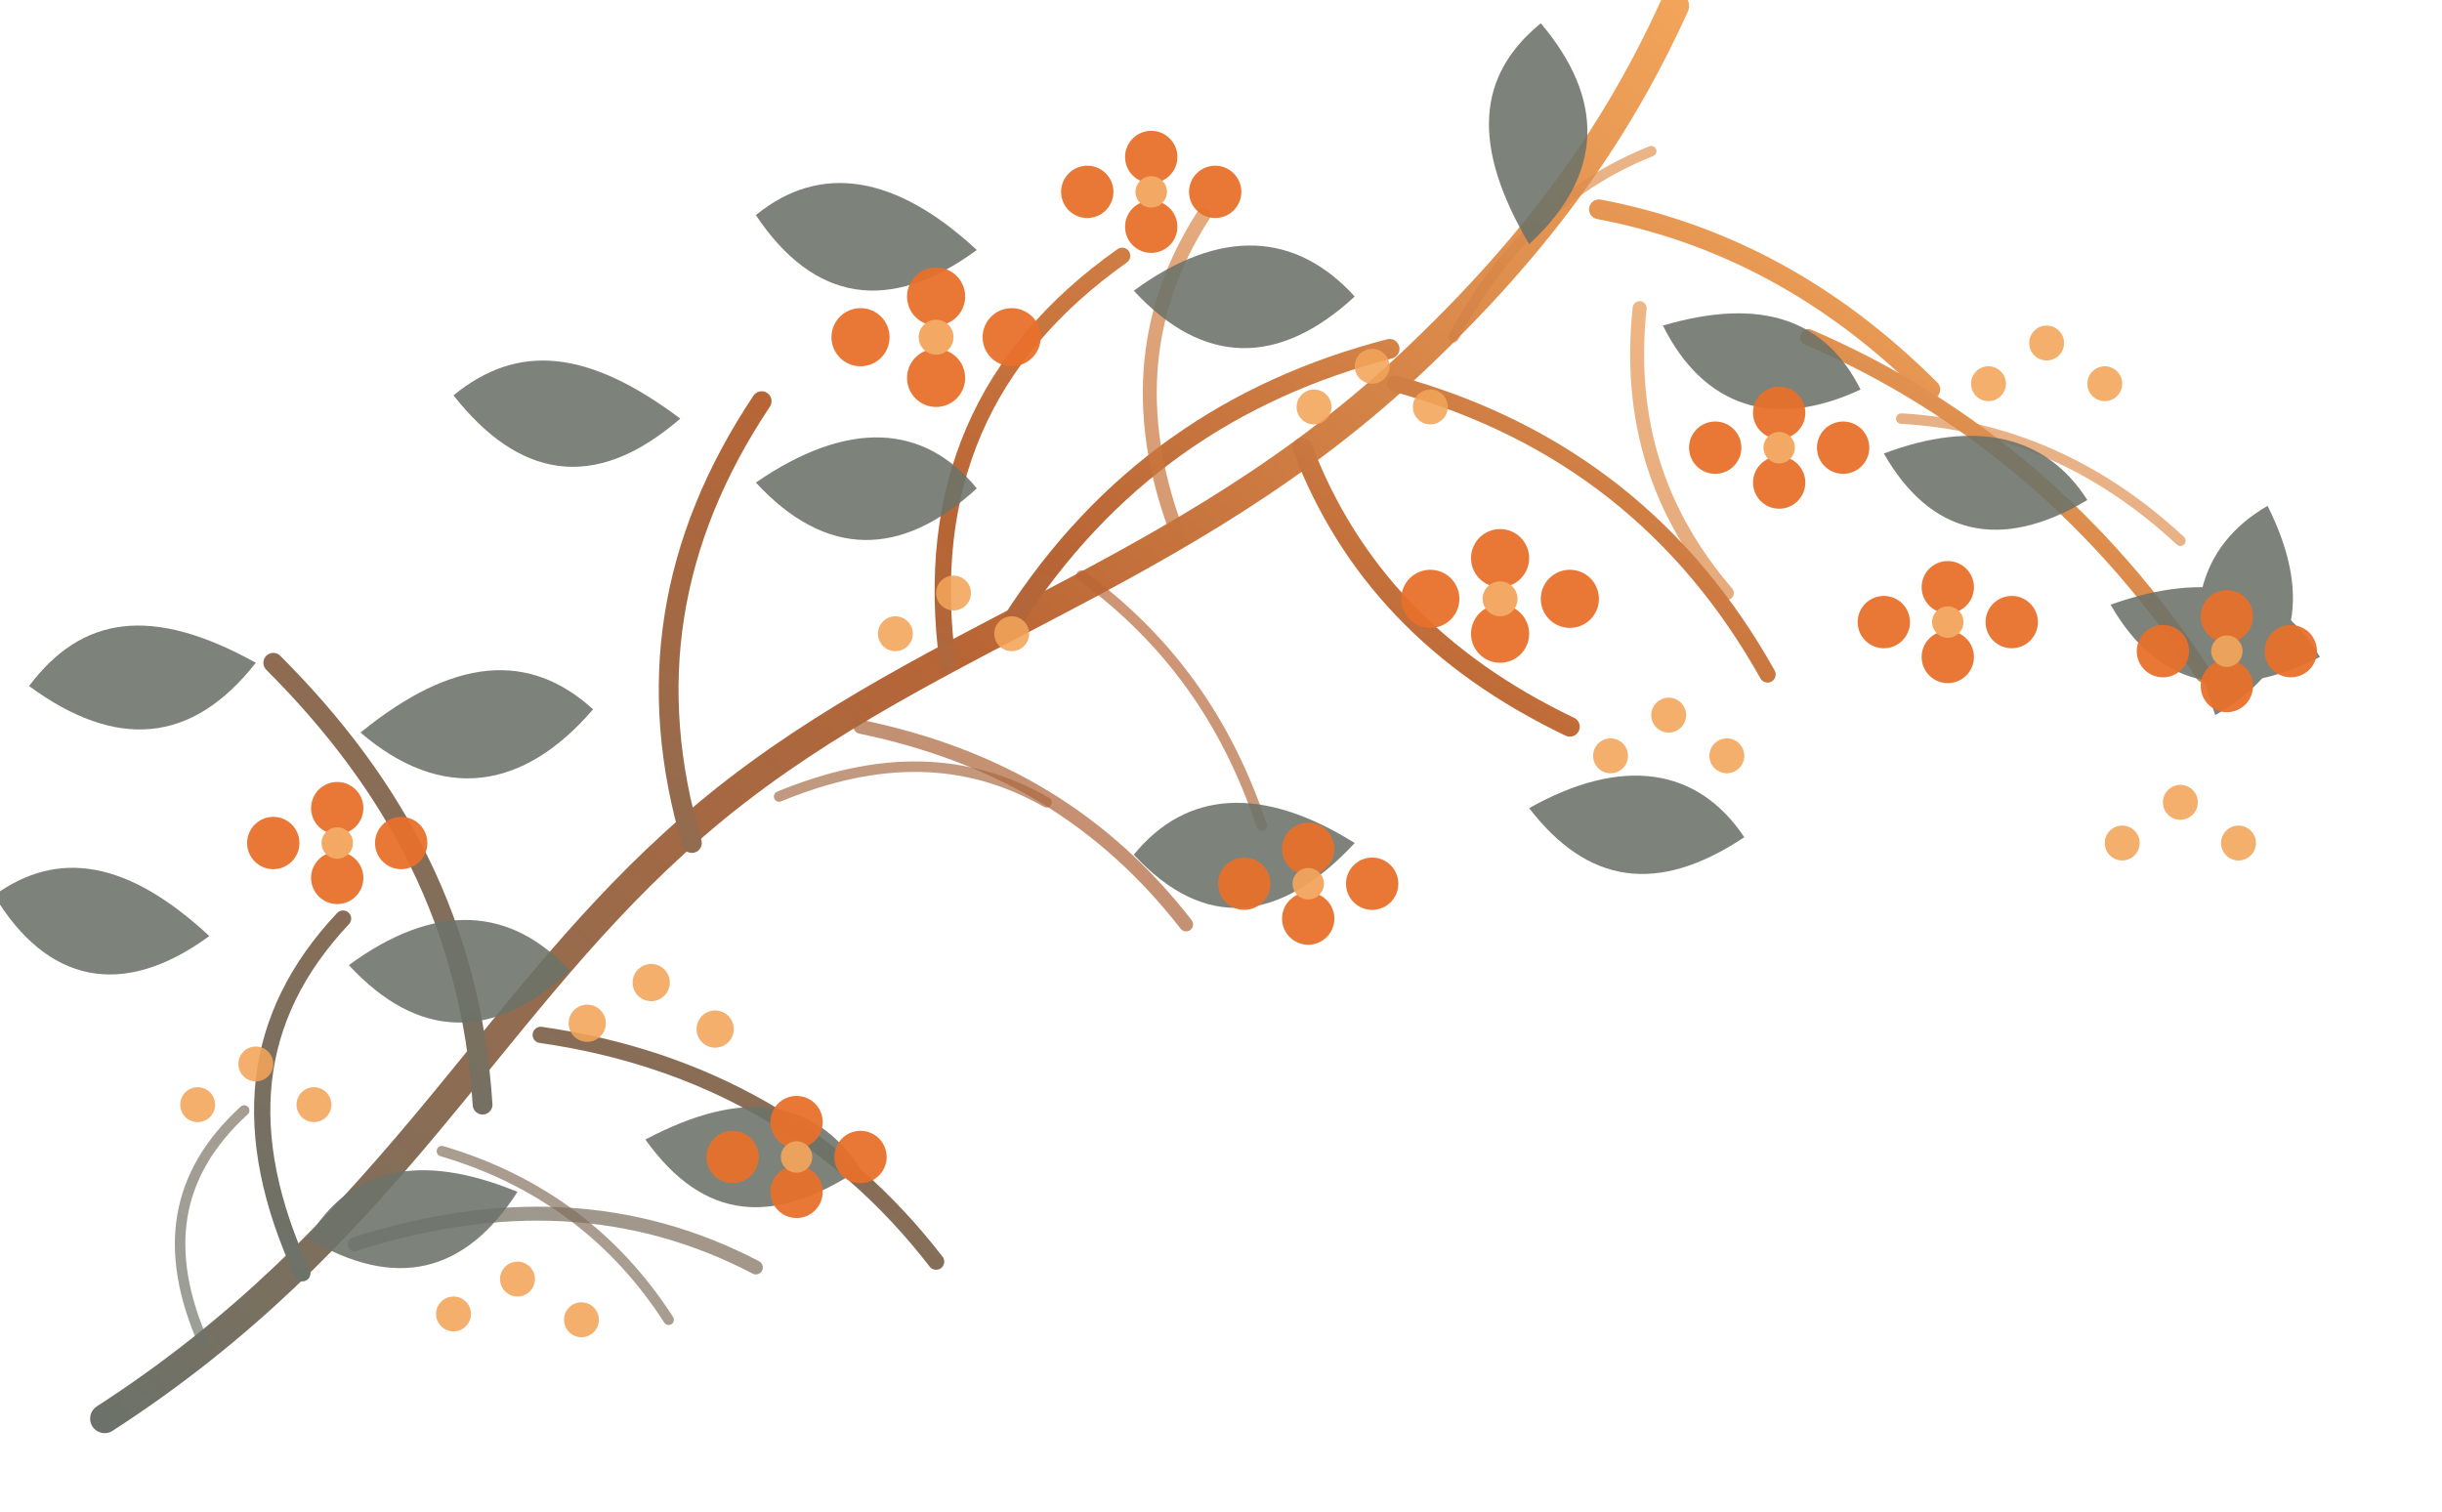
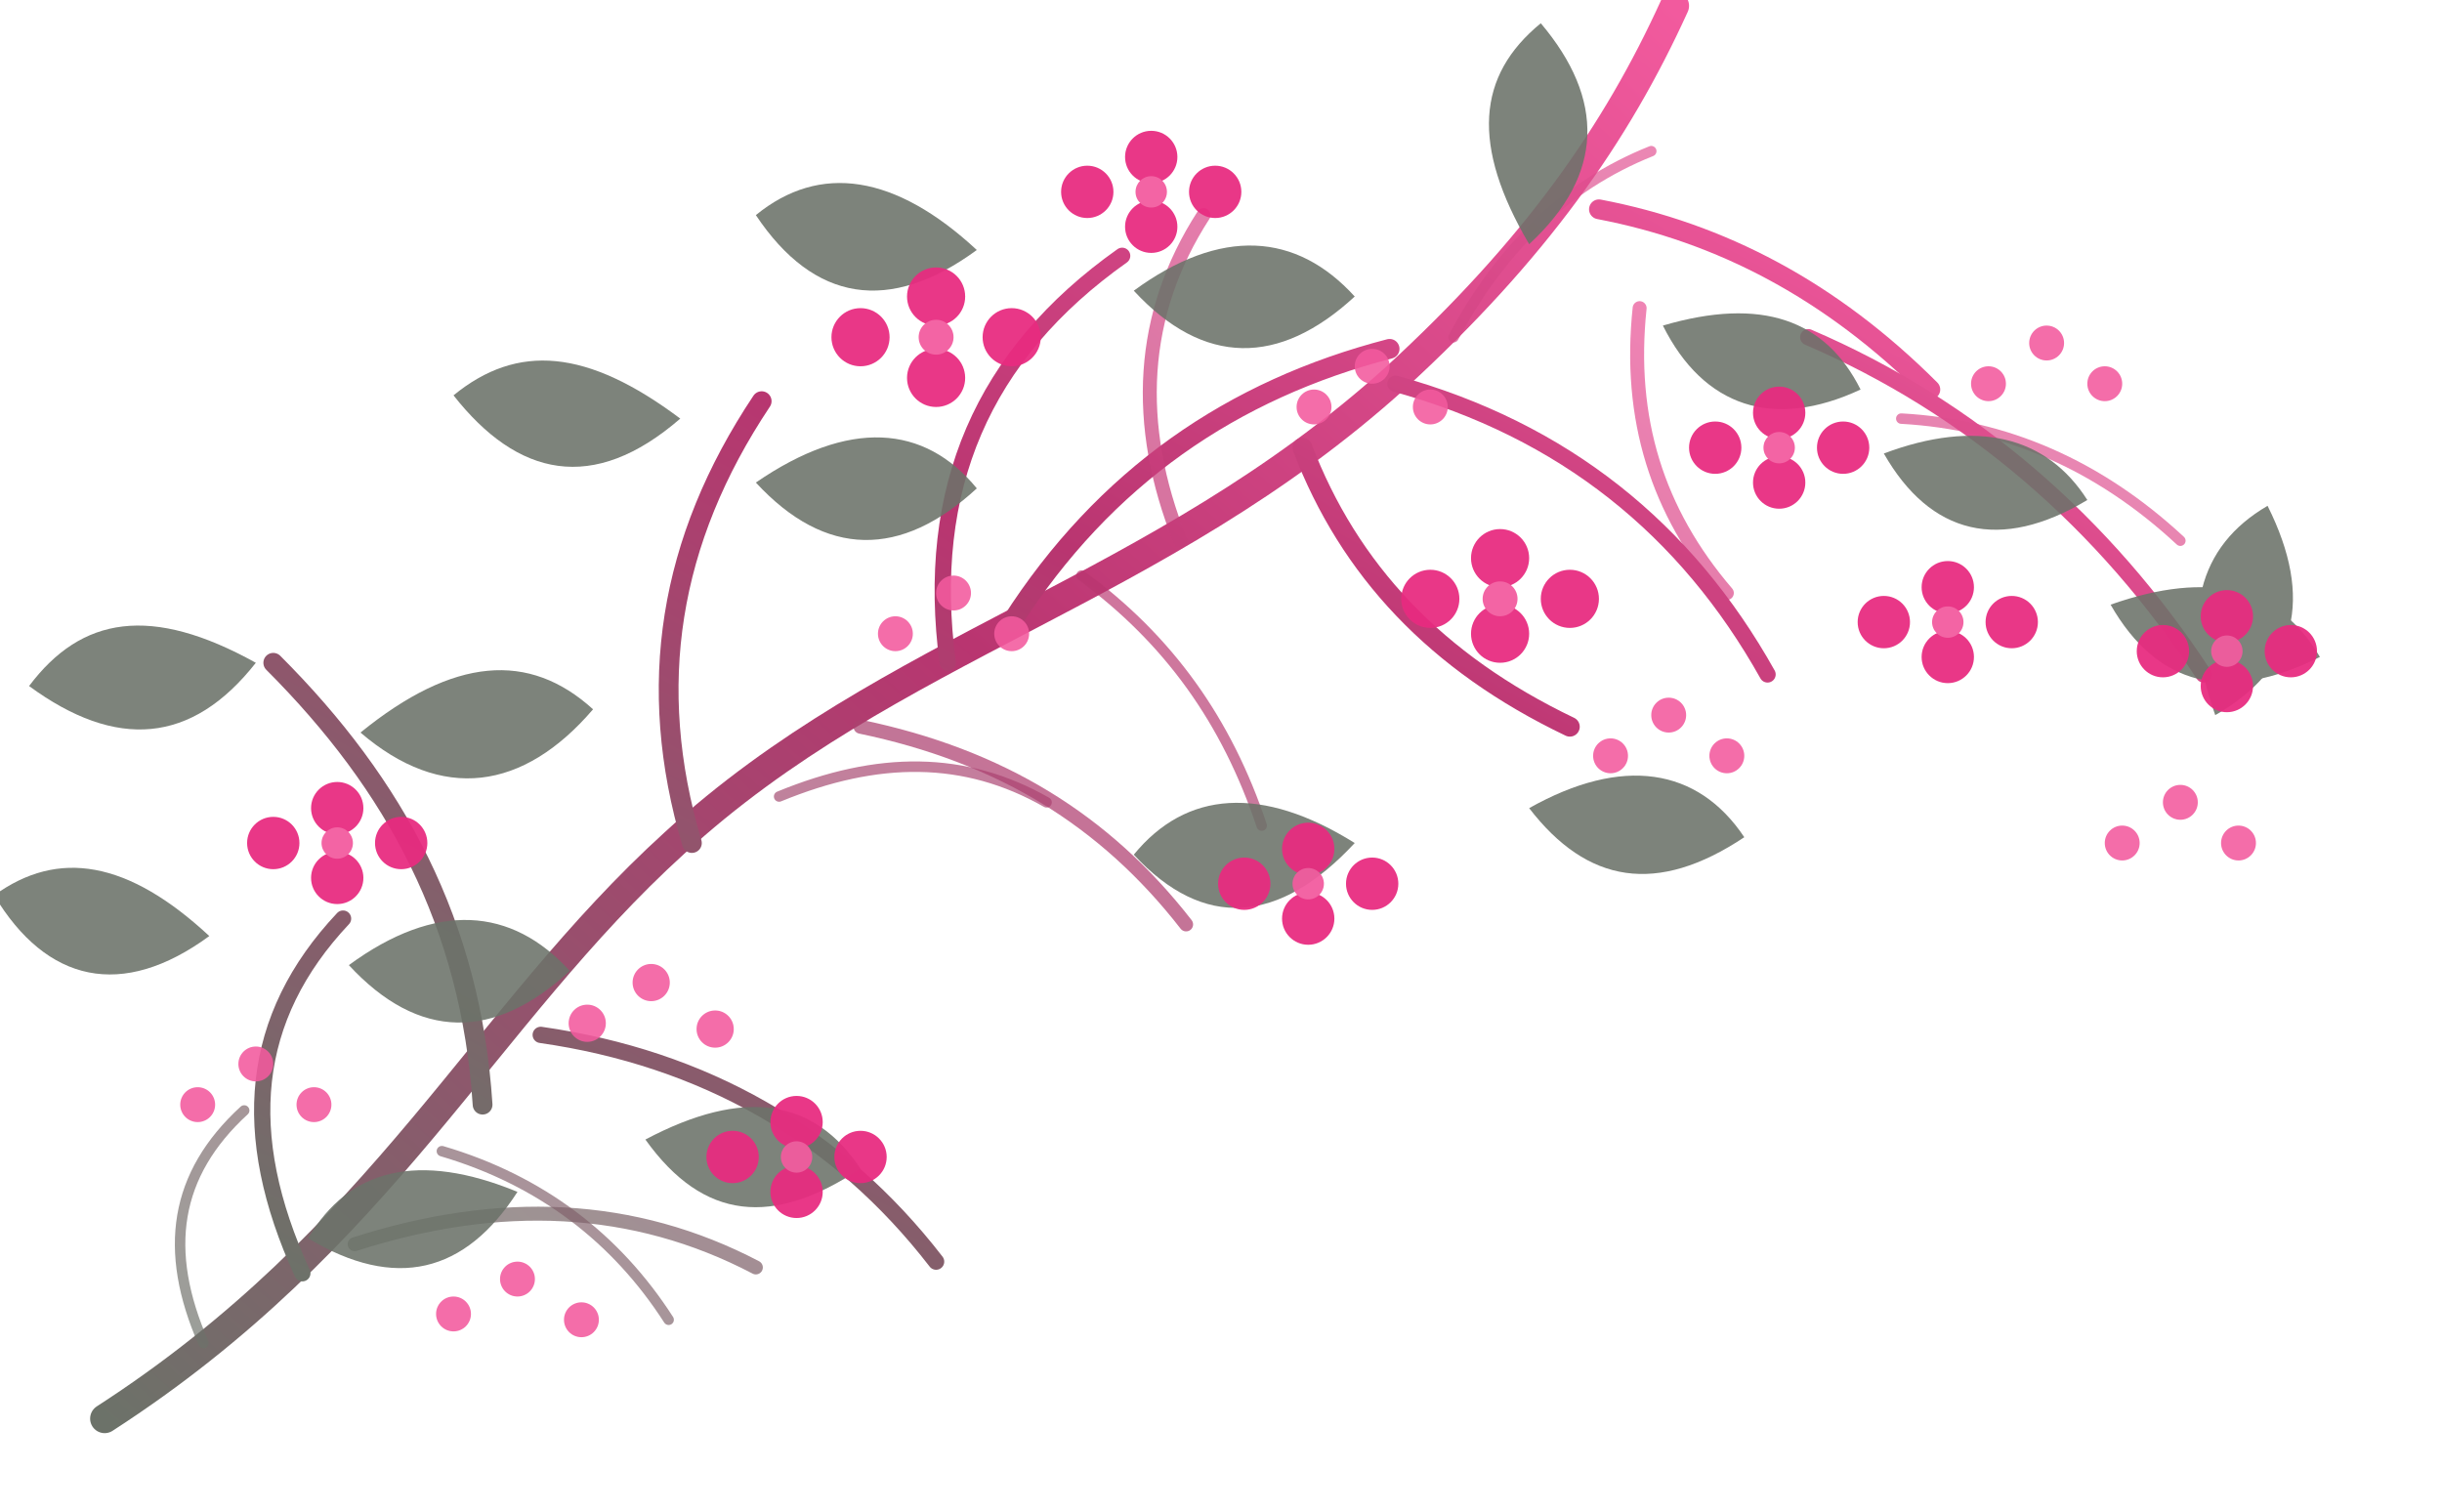
<svg xmlns="http://www.w3.org/2000/svg" viewBox="0 0 420 260" fill="none">
  <defs>
    <linearGradient id="twig" x1="0" y1="1" x2="1" y2="0">
      <stop offset="0" stop-color="#6c7269" />
-       <stop offset=".55" stop-color="#b96535" />
-       <stop offset="1" stop-color="#f2a45a" />
+       <stop offset=".55" stop-color="#b93570" />
+       <stop offset="1" stop-color="#f25a9e" />
    </linearGradient>
  </defs>
  <g stroke="url(#twig)" stroke-linecap="round" stroke-linejoin="round">
    <path stroke-width="5" d="M18 244C66 213 83 175 116 145c37-34 83-43 124-80 24-22 38-42 48-64" />
    <path stroke-width="3.4" d="M83 190c-2-31-15-55-36-76M119 145c-8-27-4-52 12-76M174 107c16-25 38-40 65-47M224 77c8 21 23 37 46 48M275 36c21 4 40 14 57 31" />
    <path stroke-width="2.4" opacity=".72" d="M61 214c25-8 48-7 69 4M148 125c24 5 42 16 56 34M203 93c-8-20-7-39 4-56M282 53c-2 19 3 35 15 49" />
    <path stroke-width="2.8" d="M52 219c-11-24-9-44 7-61M93 178c28 4 51 17 68 39M163 114c-4-30 6-53 30-70M240 66c29 8 50 25 64 50M311 58c28 12 51 32 68 58" />
    <path stroke-width="1.8" opacity=".68" d="M35 231c-7-16-5-29 7-40M76 198c17 5 30 15 39 29M134 137c17-7 32-7 46 1M186 99c15 11 25 25 31 43M250 58c8-15 19-26 34-32M327 72c18 1 34 8 48 21" />
  </g>
  <g fill="#6c7269" opacity=".88">
    <path d="M44 114c-18-10-30-8-39 4 15 11 28 10 39-4Z" />
    <path d="M62 126c16-13 29-14 40-4-12 14-26 16-40 4Z" />
    <path d="M117 72c-16-12-28-13-39-4 11 14 24 17 39 4Z" />
    <path d="M130 83c16-11 29-10 38 1-13 12-26 12-38-1Z" />
    <path d="M263 42c-10-17-9-29 2-38 11 13 11 26-2 38Z" />
    <path d="M286 56c17-5 28-1 34 11-15 7-27 3-34-11Z" />
    <path d="M324 78c16-6 28-3 35 8-15 9-27 6-35-8Z" />
    <path d="M36 161c-14-13-26-15-37-7 9 15 22 18 37 7Z" />
    <path d="M60 166c15-11 28-10 38 1-13 12-26 12-38-1Z" />
    <path d="M89 205c-17-7-29-4-36 8 15 9 27 6 36-8Z" />
    <path d="M111 196c17-9 29-7 37 5-15 10-27 9-37-5Z" />
    <path d="M168 43c-14-13-27-15-38-6 10 15 23 17 38 6Z" />
    <path d="M195 50c15-11 28-10 38 1-13 12-26 12-38-1Z" />
    <path d="M233 145c-16-10-29-9-38 2 12 13 25 12 38-2Z" />
    <path d="M263 139c16-9 29-7 37 5-15 10-27 8-37-5Z" />
    <path d="M363 104c17-6 29-3 36 9-16 8-28 5-36-9Z" />
    <path d="M381 123c-6-17-3-29 9-36 8 16 5 28-9 36Z" />
  </g>
-   <g fill="#e8702a" opacity=".94">
+   <g fill="#e82a7f" opacity=".94">
    <circle cx="161" cy="65" r="5" />
    <circle cx="161" cy="51" r="5" />
    <circle cx="148" cy="58" r="5" />
    <circle cx="174" cy="58" r="5" />
-     <circle cx="161" cy="58" r="3" fill="#f2a45a" />
+     <circle cx="161" cy="58" r="3" fill="#f25a9e" />
    <circle cx="258" cy="109" r="5" />
    <circle cx="258" cy="96" r="5" />
    <circle cx="246" cy="103" r="5" />
    <circle cx="270" cy="103" r="5" />
-     <circle cx="258" cy="103" r="3" fill="#f2a45a" />
+     <circle cx="258" cy="103" r="3" fill="#f25a9e" />
    <circle cx="335" cy="113" r="4.5" />
    <circle cx="335" cy="101" r="4.5" />
    <circle cx="324" cy="107" r="4.5" />
    <circle cx="346" cy="107" r="4.5" />
-     <circle cx="335" cy="107" r="2.7" fill="#f2a45a" />
+     <circle cx="335" cy="107" r="2.7" fill="#f25a9e" />
    <circle cx="58" cy="151" r="4.5" />
    <circle cx="58" cy="139" r="4.5" />
    <circle cx="47" cy="145" r="4.5" />
    <circle cx="69" cy="145" r="4.5" />
-     <circle cx="58" cy="145" r="2.7" fill="#f2a45a" />
+     <circle cx="58" cy="145" r="2.7" fill="#f25a9e" />
    <circle cx="137" cy="205" r="4.5" />
    <circle cx="137" cy="193" r="4.5" />
    <circle cx="126" cy="199" r="4.5" />
    <circle cx="148" cy="199" r="4.5" />
-     <circle cx="137" cy="199" r="2.7" fill="#f2a45a" />
+     <circle cx="137" cy="199" r="2.7" fill="#f25a9e" />
    <circle cx="198" cy="39" r="4.5" />
    <circle cx="198" cy="27" r="4.5" />
    <circle cx="187" cy="33" r="4.5" />
    <circle cx="209" cy="33" r="4.5" />
-     <circle cx="198" cy="33" r="2.7" fill="#f2a45a" />
+     <circle cx="198" cy="33" r="2.7" fill="#f25a9e" />
    <circle cx="225" cy="158" r="4.5" />
    <circle cx="225" cy="146" r="4.5" />
    <circle cx="214" cy="152" r="4.5" />
    <circle cx="236" cy="152" r="4.5" />
-     <circle cx="225" cy="152" r="2.7" fill="#f2a45a" />
+     <circle cx="225" cy="152" r="2.7" fill="#f25a9e" />
    <circle cx="306" cy="83" r="4.5" />
    <circle cx="306" cy="71" r="4.5" />
    <circle cx="295" cy="77" r="4.5" />
    <circle cx="317" cy="77" r="4.5" />
-     <circle cx="306" cy="77" r="2.7" fill="#f2a45a" />
+     <circle cx="306" cy="77" r="2.7" fill="#f25a9e" />
    <circle cx="383" cy="118" r="4.5" />
    <circle cx="383" cy="106" r="4.5" />
    <circle cx="372" cy="112" r="4.5" />
    <circle cx="394" cy="112" r="4.5" />
-     <circle cx="383" cy="112" r="2.7" fill="#f2a45a" />
+     <circle cx="383" cy="112" r="2.7" fill="#f25a9e" />
  </g>
-   <g fill="#f2a45a" opacity=".88">
+   <g fill="#f25a9e" opacity=".88">
    <circle cx="101" cy="176" r="3.2" />
    <circle cx="112" cy="169" r="3.2" />
    <circle cx="123" cy="177" r="3.2" />
    <circle cx="226" cy="70" r="3" />
    <circle cx="236" cy="63" r="3" />
    <circle cx="246" cy="70" r="3" />
    <circle cx="34" cy="190" r="3" />
    <circle cx="44" cy="183" r="3" />
    <circle cx="54" cy="190" r="3" />
    <circle cx="78" cy="226" r="3" />
    <circle cx="89" cy="220" r="3" />
    <circle cx="100" cy="227" r="3" />
    <circle cx="154" cy="109" r="3" />
    <circle cx="164" cy="102" r="3" />
    <circle cx="174" cy="109" r="3" />
    <circle cx="277" cy="130" r="3" />
    <circle cx="287" cy="123" r="3" />
    <circle cx="297" cy="130" r="3" />
    <circle cx="342" cy="66" r="3" />
    <circle cx="352" cy="59" r="3" />
    <circle cx="362" cy="66" r="3" />
    <circle cx="365" cy="145" r="3" />
    <circle cx="375" cy="138" r="3" />
    <circle cx="385" cy="145" r="3" />
  </g>
</svg>
